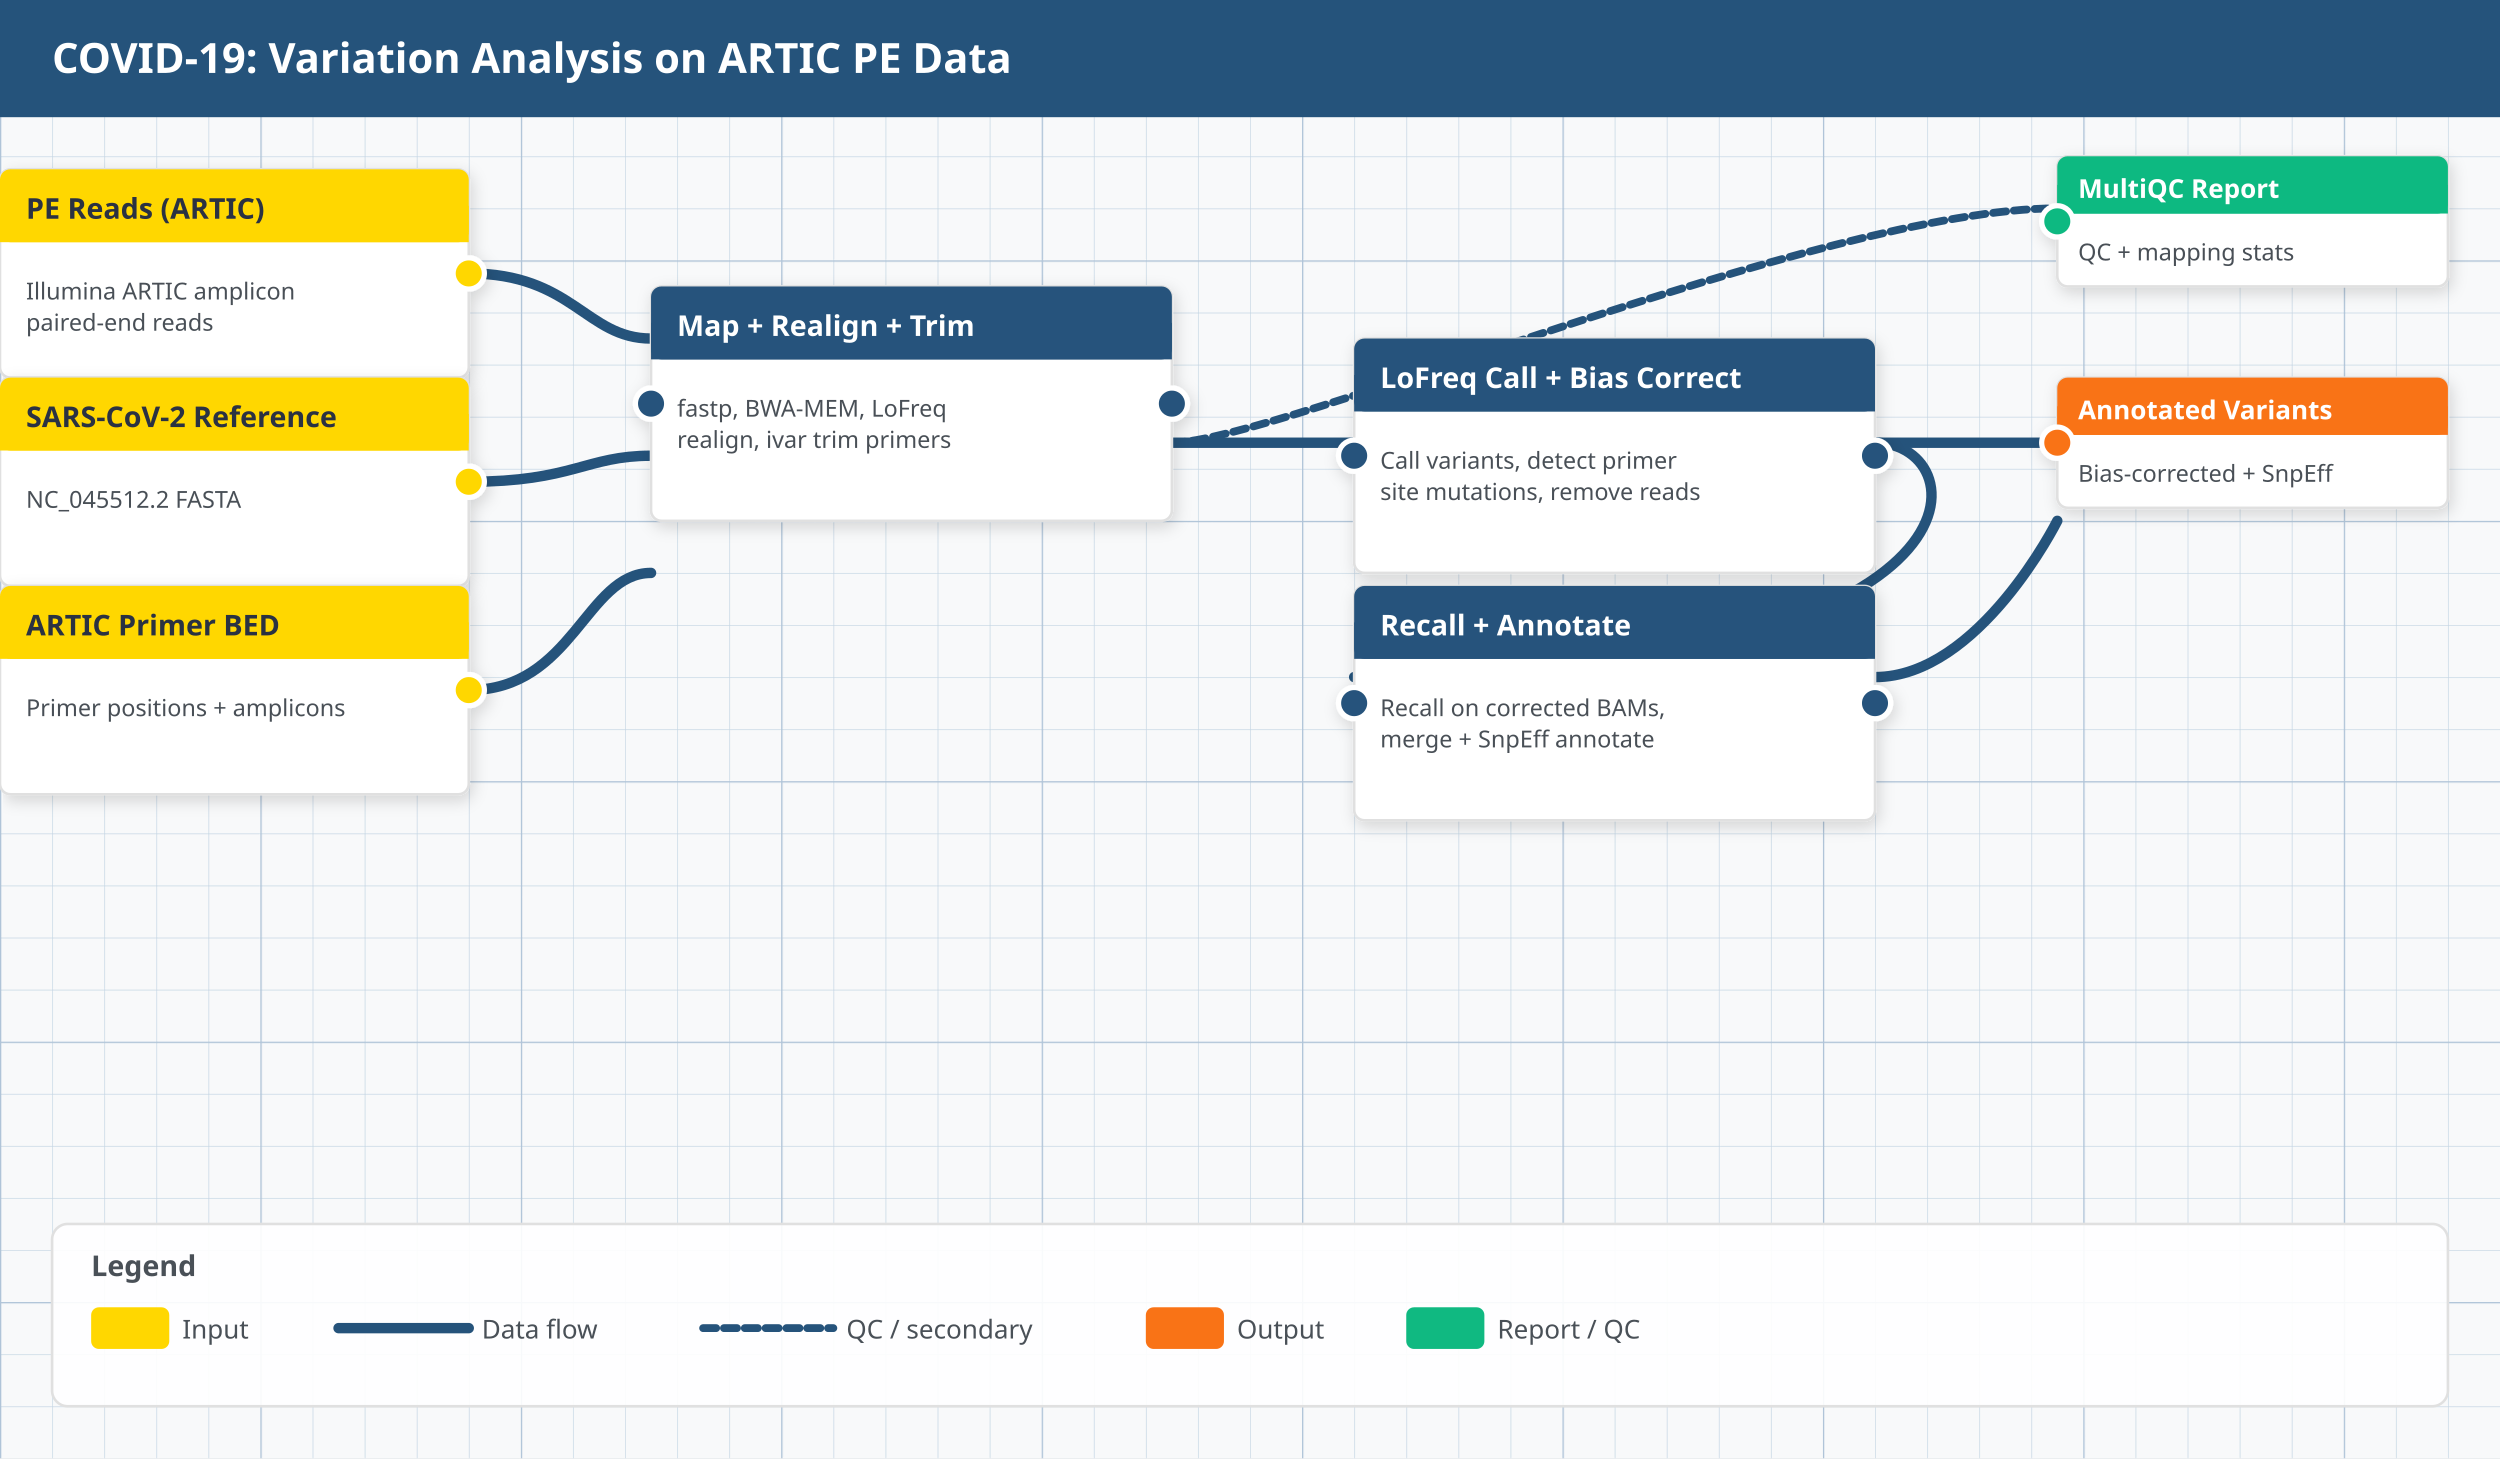
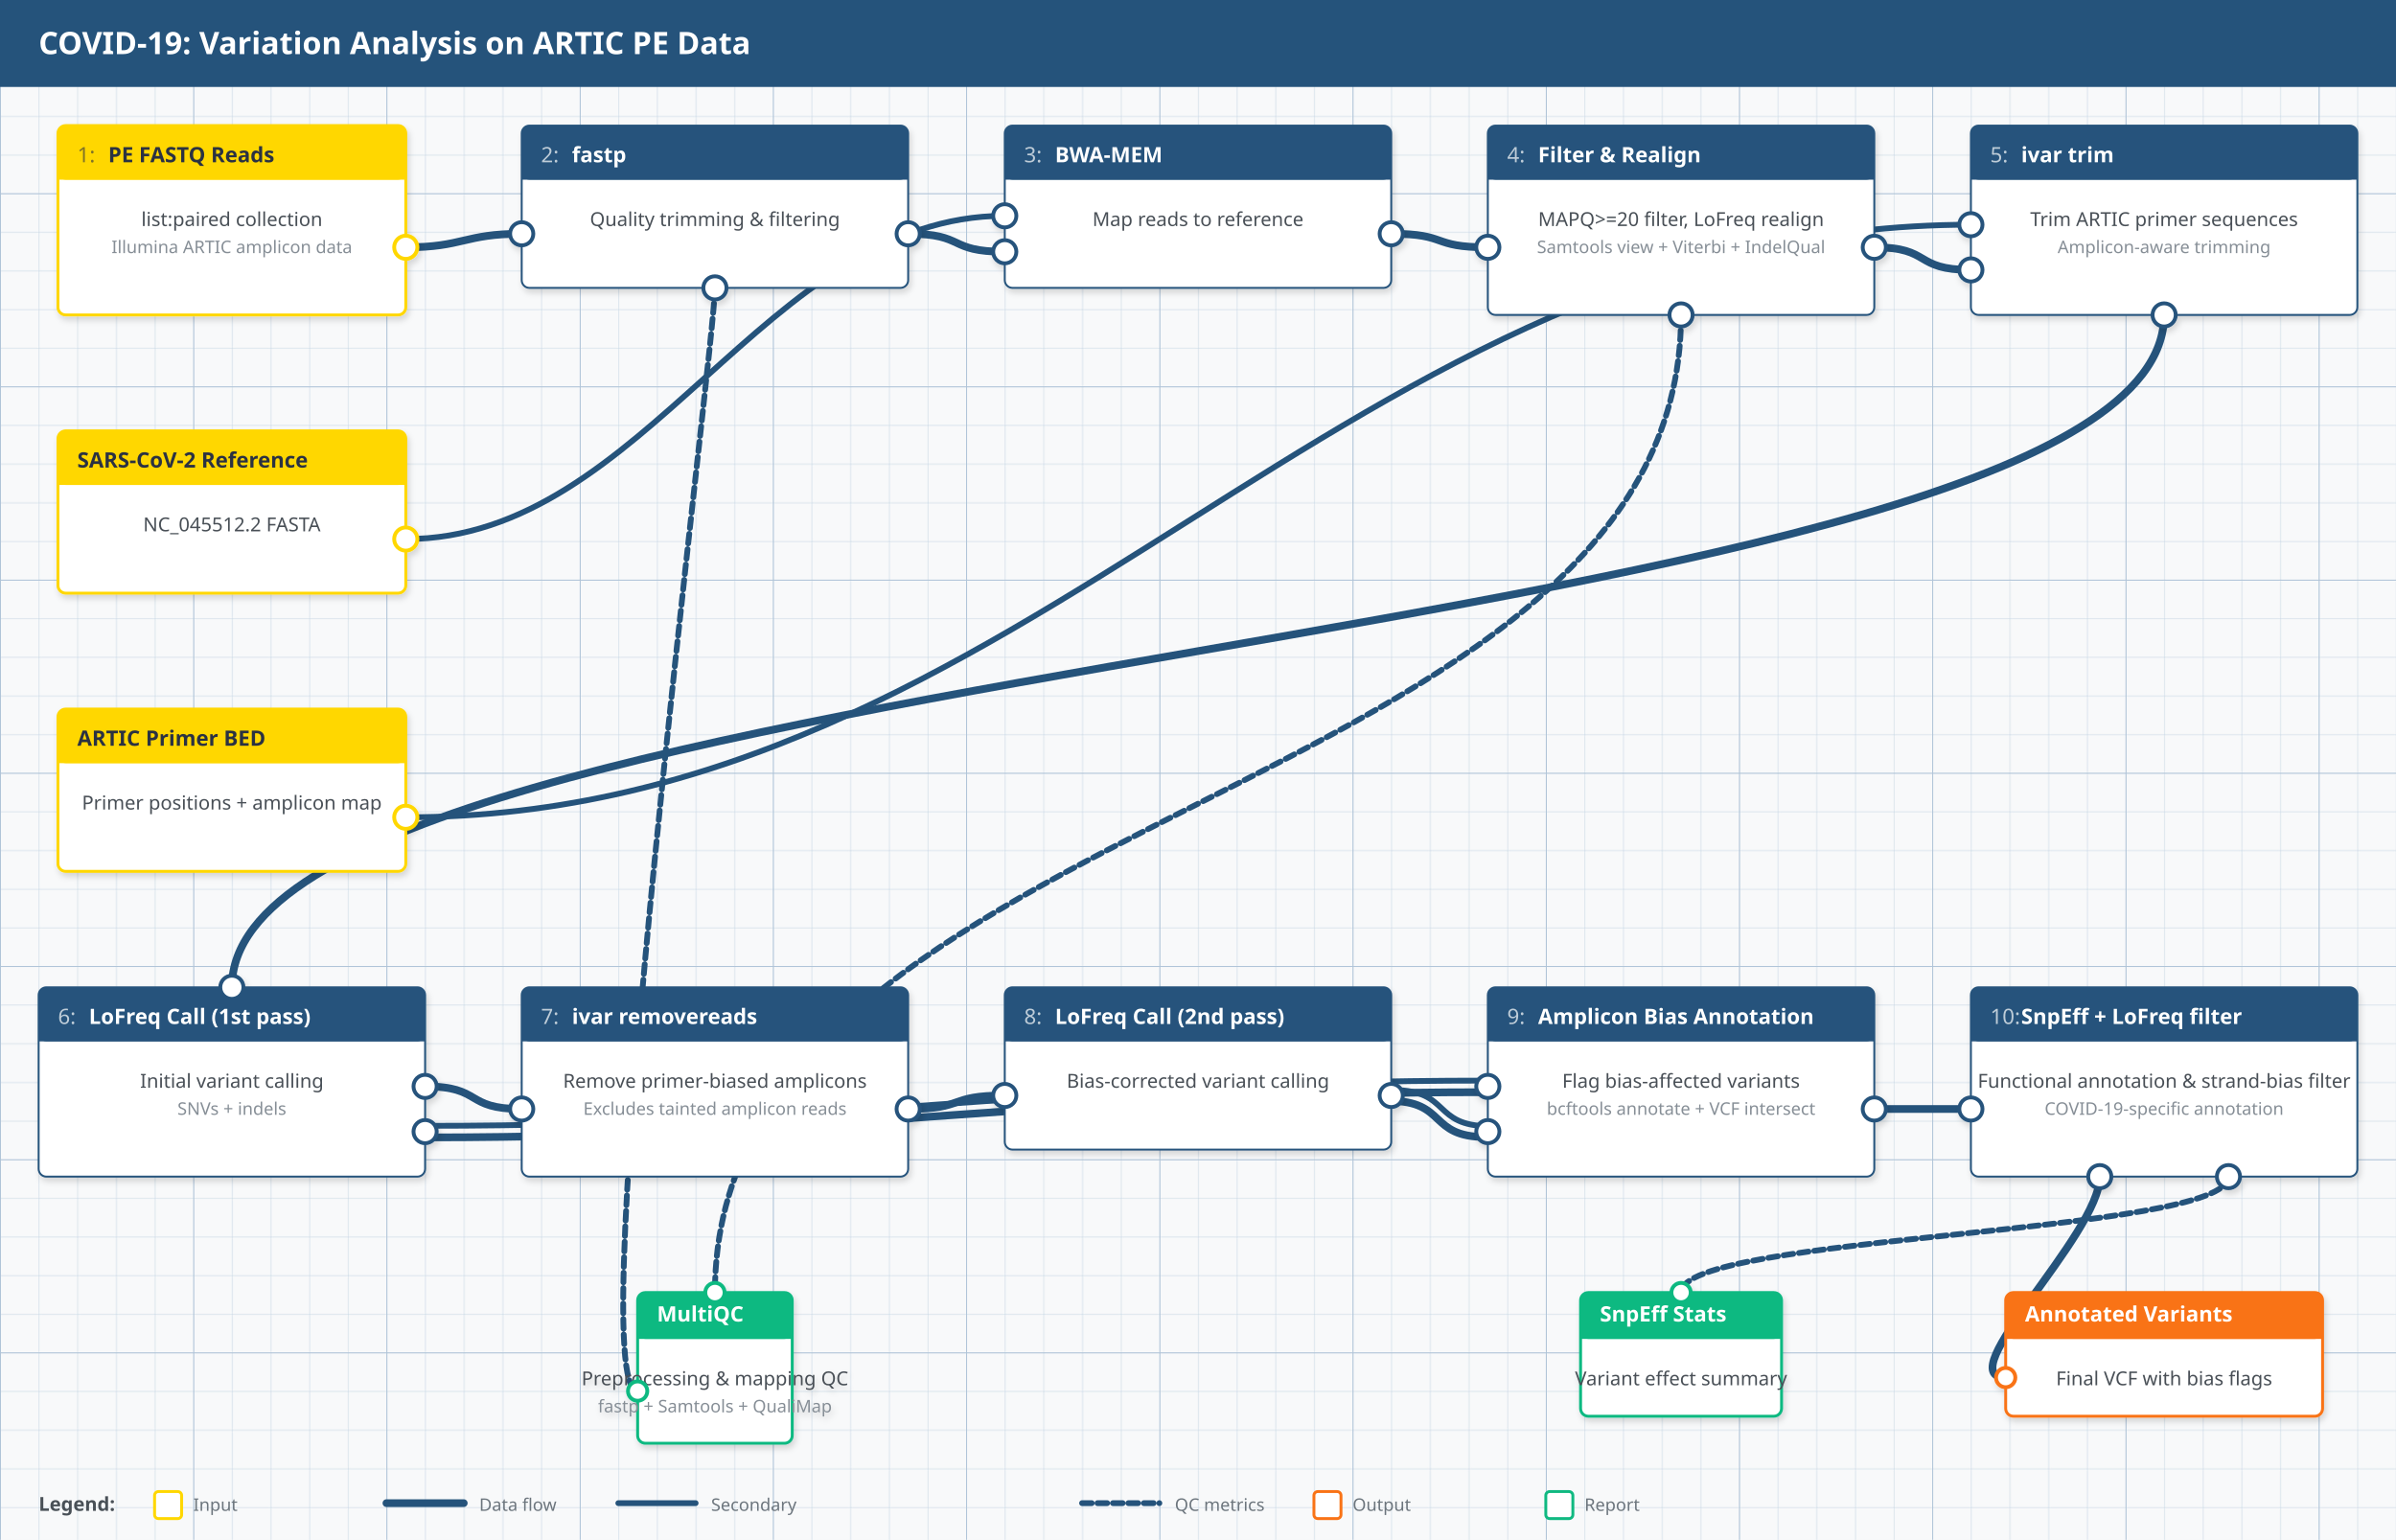
- <svg xmlns="http://www.w3.org/2000/svg" viewBox="0 0 960 560" role="img" aria-label="COVID-19 ARTIC PE variation analysis workflow diagram">
+ <svg xmlns="http://www.w3.org/2000/svg" viewBox="0 0 1240 797" aria-label="COVID-19: Variation Analysis on ARTIC PE Data" role="img">
  <defs>
-     <pattern id="grid" width="20" height="20" patternUnits="userSpaceOnUse">
+     <pattern id="wd-grid" width="20" height="20" patternUnits="userSpaceOnUse">
      <path d="M 20 0 L 0 0 0 20" fill="none" stroke="#c5d5e4" stroke-width="0.5" />
    </pattern>
-     <pattern id="grid-major" width="100" height="100" patternUnits="userSpaceOnUse">
-       <rect width="100" height="100" fill="url(#grid)" />
+     <pattern id="wd-grid-major" width="100" height="100" patternUnits="userSpaceOnUse">
+       <rect width="100" height="100" fill="url(#wd-grid)" />
      <path d="M 100 0 L 0 0 0 100" fill="none" stroke="#b0c4d8" stroke-width="1" />
    </pattern>
-     <style>
-       .connection { stroke: #25537b; stroke-width: 4; fill: none; stroke-linecap: round; }
-       .connection-qc { stroke: #25537b; stroke-width: 3; fill: none; stroke-linecap: round; stroke-dasharray: 5 3; }
-       .node-card { filter: drop-shadow(1px 2px 3px rgba(0,0,0,0.15)); }
-     </style>
+     <filter id="wd-shadow" x="-5%" y="-5%" width="115%" height="115%">
+       <feDropShadow dx="1" dy="2" stdDeviation="1.5" flood-opacity="0.15" />
+     </filter>
  </defs>
-   <rect width="960" height="560" fill="#f8f9fa" />
-   <rect width="960" height="560" fill="url(#grid-major)" />
-   <rect x="0" y="0" width="960" height="45" fill="#25537b" />
+   <rect width="1240" height="797" fill="#f8f9fa" />
+   <rect width="1240" height="797" fill="url(#wd-grid-major)" />
+   <rect x="0" y="0" width="1240" height="45" fill="#25537b" />
  <text x="20" y="28" font-family="system-ui, sans-serif" font-size="16" font-weight="600" fill="white">COVID-19: Variation Analysis on ARTIC PE Data</text>
-   <path d="M 180 105 C 220 105, 225 130, 250 130" class="connection" />
-   <path d="M 180 185 C 220 185, 225 175, 250 175" class="connection" />
-   <path d="M 180 265 C 220 265, 225 220, 250 220" class="connection" />
-   <path d="M 450 170 C 490 170, 500 170, 520 170" class="connection" />
-   <path d="M 720 170 C 760 170, 770 170, 790 170" class="connection" />
-   <path d="M 720 170 C 760 170, 770 260, 520 260" class="connection" />
-   <path d="M 720 260 C 760 260, 790 200, 790 200" class="connection" />
-   <path d="M 450 170 C 490 170, 700 80, 790 80" class="connection-qc" />
-   <g class="node-card" transform="translate(0, 65)">
-     <rect width="180" height="80" rx="4" fill="white" stroke="#e0e0e0" stroke-width="1" />
-     <rect width="180" height="28" rx="4" fill="#ffd700" />
-     <rect x="0" y="14" width="180" height="14" fill="#ffd700" />
-     <text x="10" y="19" font-family="system-ui, sans-serif" font-size="11" font-weight="600" fill="#2C3143">PE Reads (ARTIC)</text>
-     <text x="10" y="50" font-family="system-ui, sans-serif" font-size="9" fill="#495057">Illumina ARTIC amplicon</text>
-     <text x="10" y="62" font-family="system-ui, sans-serif" font-size="9" fill="#495057">paired-end reads</text>
-     <circle cx="180" cy="40" r="6" fill="#ffd700" stroke="white" stroke-width="2" />
-   </g>
-   <g class="node-card" transform="translate(0, 145)">
-     <rect width="180" height="80" rx="4" fill="white" stroke="#e0e0e0" stroke-width="1" />
-     <rect width="180" height="28" rx="4" fill="#ffd700" />
-     <rect x="0" y="14" width="180" height="14" fill="#ffd700" />
+   <path d="M 210.0 128.0 C 240.0 128.0, 240.0 121.0, 270.0 121.0" stroke="#25537b" fill="none" stroke-linecap="round" stroke-width="4" />
+   <path d="M 210.0 279.0 C 334.0 279.0, 396.0 111.7, 520.0 111.7" stroke="#25537b" fill="none" stroke-linecap="round" stroke-width="3" />
+   <path d="M 210.0 423.0 C 534.0 423.0, 696.0 116.3, 1020.0 116.3" stroke="#25537b" fill="none" stroke-linecap="round" stroke-width="3" />
+   <path d="M 470.0 121.0 C 500.0 121.0, 490.0 130.3, 520.0 130.3" stroke="#25537b" fill="none" stroke-linecap="round" stroke-width="4" />
+   <path d="M 720.0 121.0 C 750.0 121.0, 740.0 128.0, 770.0 128.0" stroke="#25537b" fill="none" stroke-linecap="round" stroke-width="4" />
+   <path d="M 970.0 128.0 C 1000.0 128.0, 990.0 139.7, 1020.0 139.7" stroke="#25537b" fill="none" stroke-linecap="round" stroke-width="4" />
+   <path d="M 1120.0 163.0 C 1120.0 337.0, 120.0 337.0, 120.0 511.0" stroke="#25537b" fill="none" stroke-linecap="round" stroke-width="4" />
+   <path d="M 220.0 562.3 C 250.0 562.3, 240.0 574.0, 270.0 574.0" stroke="#25537b" fill="none" stroke-linecap="round" stroke-width="4" />
+   <path d="M 470.0 574.0 C 500.0 574.0, 490.0 567.0, 520.0 567.0" stroke="#25537b" fill="none" stroke-linecap="round" stroke-width="4" />
+   <path d="M 220.1 588.7 C 440.1 588.7, 550.1 565.3, 770.1 565.3" stroke="#25537b" fill="none" stroke-linecap="round" stroke-width="4" />
+   <path d="M 219.9 582.7 C 439.9 582.7, 549.9 559.3, 769.9 559.3" stroke="#25537b" fill="none" stroke-linecap="round" stroke-width="3" />
+   <path d="M 719.0 569.8 C 749.0 569.8, 739.0 588.5, 769.0 588.5" stroke="#25537b" fill="none" stroke-linecap="round" stroke-width="4" />
+   <path d="M 721.0 564.2 C 751.0 564.2, 741.0 582.9, 771.0 582.9" stroke="#25537b" fill="none" stroke-linecap="round" stroke-width="3" />
+   <path d="M 970.0 574.0 C 1000.0 574.0, 990.0 574.0, 1020.0 574.0" stroke="#25537b" fill="none" stroke-linecap="round" stroke-width="4" />
+   <path d="M 1086.7 609.0 C 1086.7 639.0, 1008.0 713.0, 1038.0 713.0" stroke="#25537b" fill="none" stroke-linecap="round" stroke-width="4" />
+   <path d="M 1153.3 609.0 C 1153.3 639.0, 870.0 639.0, 870.0 669.0" stroke="#25537b" fill="none" stroke-linecap="round" stroke-width="3" stroke-dasharray="5 3" />
+   <path d="M 370.0 149.0 C 370.0 179.0, 300.0 720.0, 330.0 720.0" stroke="#25537b" fill="none" stroke-linecap="round" stroke-width="3" stroke-dasharray="5 3" />
+   <path d="M 870.0 163.0 C 870.0 416.0, 370.0 416.0, 370.0 669.0" stroke="#25537b" fill="none" stroke-linecap="round" stroke-width="3" stroke-dasharray="5 3" />
+   <g filter="url(#wd-shadow)" transform="translate(30.0, 65.0)">
+     <rect width="180.0" height="98.0" rx="4" fill="white" stroke="#ffd700" stroke-width="1.5" />
+     <rect width="180.0" height="28" rx="4" fill="#ffd700" />
+     <rect x="0" y="24" width="180.0" height="4" fill="#ffd700" />
+     <text x="10" y="19" font-family="system-ui, sans-serif" font-size="11" fill="rgba(44,49,67,0.6)">1:</text>
+     <text x="26" y="19" font-family="system-ui, sans-serif" font-size="11" font-weight="600" fill="#2C3143">PE FASTQ Reads</text>
+     <text x="90.0" y="52" text-anchor="middle" font-family="system-ui, sans-serif" font-size="10" fill="#495057">list:paired collection</text>
+     <text x="90.0" y="66" text-anchor="middle" font-family="system-ui, sans-serif" font-size="9" fill="#868e96">Illumina ARTIC amplicon data</text>
+     <circle cx="180.0" cy="63.0" r="6" fill="white" stroke="#ffd700" stroke-width="2" />
+   </g>
+   <g filter="url(#wd-shadow)" transform="translate(30.0, 223.0)">
+     <rect width="180.0" height="84.0" rx="4" fill="white" stroke="#ffd700" stroke-width="1.5" />
+     <rect width="180.0" height="28" rx="4" fill="#ffd700" />
+     <rect x="0" y="24" width="180.0" height="4" fill="#ffd700" />
    <text x="10" y="19" font-family="system-ui, sans-serif" font-size="11" font-weight="600" fill="#2C3143">SARS-CoV-2 Reference</text>
-     <text x="10" y="50" font-family="system-ui, sans-serif" font-size="9" fill="#495057">NC_045512.2 FASTA</text>
-     <circle cx="180" cy="40" r="6" fill="#ffd700" stroke="white" stroke-width="2" />
-   </g>
-   <g class="node-card" transform="translate(0, 225)">
-     <rect width="180" height="80" rx="4" fill="white" stroke="#e0e0e0" stroke-width="1" />
-     <rect width="180" height="28" rx="4" fill="#ffd700" />
-     <rect x="0" y="14" width="180" height="14" fill="#ffd700" />
+     <text x="90.0" y="52" text-anchor="middle" font-family="system-ui, sans-serif" font-size="10" fill="#495057">NC_045512.2 FASTA</text>
+     <circle cx="180.0" cy="56.0" r="6" fill="white" stroke="#ffd700" stroke-width="2" />
+   </g>
+   <g filter="url(#wd-shadow)" transform="translate(30.0, 367.0)">
+     <rect width="180.0" height="84.0" rx="4" fill="white" stroke="#ffd700" stroke-width="1.5" />
+     <rect width="180.0" height="28" rx="4" fill="#ffd700" />
+     <rect x="0" y="24" width="180.0" height="4" fill="#ffd700" />
    <text x="10" y="19" font-family="system-ui, sans-serif" font-size="11" font-weight="600" fill="#2C3143">ARTIC Primer BED</text>
-     <text x="10" y="50" font-family="system-ui, sans-serif" font-size="9" fill="#495057">Primer positions + amplicons</text>
-     <circle cx="180" cy="40" r="6" fill="#ffd700" stroke="white" stroke-width="2" />
-   </g>
-   <g class="node-card" transform="translate(250, 110)">
-     <rect width="200" height="90" rx="4" fill="white" stroke="#e0e0e0" stroke-width="1" />
-     <rect width="200" height="28" rx="4" fill="#25537b" />
-     <rect x="0" y="14" width="200" height="14" fill="#25537b" />
-     <text x="10" y="19" font-family="system-ui, sans-serif" font-size="11" font-weight="600" fill="white">Map + Realign + Trim</text>
-     <text x="10" y="50" font-family="system-ui, sans-serif" font-size="9" fill="#495057">fastp, BWA-MEM, LoFreq</text>
-     <text x="10" y="62" font-family="system-ui, sans-serif" font-size="9" fill="#495057">realign, ivar trim primers</text>
-     <circle cx="0" cy="45" r="6" fill="#25537b" stroke="white" stroke-width="2" />
-     <circle cx="200" cy="45" r="6" fill="#25537b" stroke="white" stroke-width="2" />
-   </g>
-   <g class="node-card" transform="translate(520, 130)">
-     <rect width="200" height="90" rx="4" fill="white" stroke="#e0e0e0" stroke-width="1" />
-     <rect width="200" height="28" rx="4" fill="#25537b" />
-     <rect x="0" y="14" width="200" height="14" fill="#25537b" />
-     <text x="10" y="19" font-family="system-ui, sans-serif" font-size="11" font-weight="600" fill="white">LoFreq Call + Bias Correct</text>
-     <text x="10" y="50" font-family="system-ui, sans-serif" font-size="9" fill="#495057">Call variants, detect primer</text>
-     <text x="10" y="62" font-family="system-ui, sans-serif" font-size="9" fill="#495057">site mutations, remove reads</text>
-     <circle cx="0" cy="45" r="6" fill="#25537b" stroke="white" stroke-width="2" />
-     <circle cx="200" cy="45" r="6" fill="#25537b" stroke="white" stroke-width="2" />
-   </g>
-   <g class="node-card" transform="translate(520, 225)">
-     <rect width="200" height="90" rx="4" fill="white" stroke="#e0e0e0" stroke-width="1" />
-     <rect width="200" height="28" rx="4" fill="#25537b" />
-     <rect x="0" y="14" width="200" height="14" fill="#25537b" />
-     <text x="10" y="19" font-family="system-ui, sans-serif" font-size="11" font-weight="600" fill="white">Recall + Annotate</text>
-     <text x="10" y="50" font-family="system-ui, sans-serif" font-size="9" fill="#495057">Recall on corrected BAMs,</text>
-     <text x="10" y="62" font-family="system-ui, sans-serif" font-size="9" fill="#495057">merge + SnpEff annotate</text>
-     <circle cx="0" cy="45" r="6" fill="#25537b" stroke="white" stroke-width="2" />
-     <circle cx="200" cy="45" r="6" fill="#25537b" stroke="white" stroke-width="2" />
-   </g>
-   <g class="node-card" transform="translate(790, 60)">
-     <rect width="150" height="50" rx="4" fill="white" stroke="#e0e0e0" stroke-width="1" />
-     <rect width="150" height="22" rx="4" fill="#10b981" />
-     <rect x="0" y="11" width="150" height="11" fill="#10b981" />
-     <text x="8" y="16" font-family="system-ui, sans-serif" font-size="10" font-weight="600" fill="white">MultiQC Report</text>
-     <text x="8" y="40" font-family="system-ui, sans-serif" font-size="9" fill="#495057">QC + mapping stats</text>
-     <circle cx="0" cy="25" r="6" fill="#10b981" stroke="white" stroke-width="2" />
-   </g>
-   <g class="node-card" transform="translate(790, 145)">
-     <rect width="150" height="50" rx="4" fill="white" stroke="#e0e0e0" stroke-width="1" />
-     <rect width="150" height="22" rx="4" fill="#f97316" />
-     <rect x="0" y="11" width="150" height="11" fill="#f97316" />
-     <text x="8" y="16" font-family="system-ui, sans-serif" font-size="10" font-weight="600" fill="white">Annotated Variants</text>
-     <text x="8" y="40" font-family="system-ui, sans-serif" font-size="9" fill="#495057">Bias-corrected + SnpEff</text>
-     <circle cx="0" cy="25" r="6" fill="#f97316" stroke="white" stroke-width="2" />
-   </g>
-   <g transform="translate(20, 470)">
-     <rect width="920" height="70" rx="6" fill="white" fill-opacity="0.9" stroke="#e0e0e0" />
-     <text x="15" y="20" font-family="system-ui, sans-serif" font-size="11" font-weight="600" fill="#495057">Legend</text>
-     <rect x="15" y="32" width="30" height="16" rx="3" fill="#ffd700" />
-     <text x="50" y="44" font-family="system-ui, sans-serif" font-size="10" fill="#495057">Input</text>
-     <line x1="110" y1="40" x2="160" y2="40" stroke="#25537b" stroke-width="4" stroke-linecap="round" />
-     <text x="165" y="44" font-family="system-ui, sans-serif" font-size="10" fill="#495057">Data flow</text>
-     <line x1="250" y1="40" x2="300" y2="40" stroke="#25537b" stroke-width="3" stroke-linecap="round" stroke-dasharray="5 3" />
-     <text x="305" y="44" font-family="system-ui, sans-serif" font-size="10" fill="#495057">QC / secondary</text>
-     <rect x="420" y="32" width="30" height="16" rx="3" fill="#f97316" />
-     <text x="455" y="44" font-family="system-ui, sans-serif" font-size="10" fill="#495057">Output</text>
-     <rect x="520" y="32" width="30" height="16" rx="3" fill="#10b981" />
-     <text x="555" y="44" font-family="system-ui, sans-serif" font-size="10" fill="#495057">Report / QC</text>
+     <text x="90.0" y="52" text-anchor="middle" font-family="system-ui, sans-serif" font-size="10" fill="#495057">Primer positions + amplicon map</text>
+     <circle cx="180.0" cy="56.0" r="6" fill="white" stroke="#ffd700" stroke-width="2" />
+   </g>
+   <g filter="url(#wd-shadow)" transform="translate(270.0, 65.0)">
+     <rect width="200.0" height="84.0" rx="4" fill="white" stroke="#25537b" stroke-width="1" />
+     <rect width="200.0" height="28" rx="4" fill="#25537b" />
+     <rect x="0" y="24" width="200.0" height="4" fill="#25537b" />
+     <text x="10" y="19" font-family="system-ui, sans-serif" font-size="11" fill="rgba(255,255,255,0.7)">2:</text>
+     <text x="26" y="19" font-family="system-ui, sans-serif" font-size="11" font-weight="600" fill="white">fastp</text>
+     <text x="100.0" y="52" text-anchor="middle" font-family="system-ui, sans-serif" font-size="10" fill="#495057">Quality trimming &amp; filtering</text>
+     <circle cx="0.0" cy="56.0" r="6" fill="white" stroke="#25537b" stroke-width="2" />
+     <circle cx="200.0" cy="56.0" r="6" fill="white" stroke="#25537b" stroke-width="2" />
+     <circle cx="100.0" cy="84.0" r="6" fill="white" stroke="#25537b" stroke-width="2" />
+   </g>
+   <g filter="url(#wd-shadow)" transform="translate(520.0, 65.0)">
+     <rect width="200.0" height="84.0" rx="4" fill="white" stroke="#25537b" stroke-width="1" />
+     <rect width="200.0" height="28" rx="4" fill="#25537b" />
+     <rect x="0" y="24" width="200.0" height="4" fill="#25537b" />
+     <text x="10" y="19" font-family="system-ui, sans-serif" font-size="11" fill="rgba(255,255,255,0.7)">3:</text>
+     <text x="26" y="19" font-family="system-ui, sans-serif" font-size="11" font-weight="600" fill="white">BWA-MEM</text>
+     <text x="100.0" y="52" text-anchor="middle" font-family="system-ui, sans-serif" font-size="10" fill="#495057">Map reads to reference</text>
+     <circle cx="0.0" cy="46.7" r="6" fill="white" stroke="#25537b" stroke-width="2" />
+     <circle cx="0.0" cy="65.3" r="6" fill="white" stroke="#25537b" stroke-width="2" />
+     <circle cx="200.0" cy="56.0" r="6" fill="white" stroke="#25537b" stroke-width="2" />
+   </g>
+   <g filter="url(#wd-shadow)" transform="translate(770.0, 65.0)">
+     <rect width="200.0" height="98.0" rx="4" fill="white" stroke="#25537b" stroke-width="1" />
+     <rect width="200.0" height="28" rx="4" fill="#25537b" />
+     <rect x="0" y="24" width="200.0" height="4" fill="#25537b" />
+     <text x="10" y="19" font-family="system-ui, sans-serif" font-size="11" fill="rgba(255,255,255,0.7)">4:</text>
+     <text x="26" y="19" font-family="system-ui, sans-serif" font-size="11" font-weight="600" fill="white">Filter &amp; Realign</text>
+     <text x="100.0" y="52" text-anchor="middle" font-family="system-ui, sans-serif" font-size="10" fill="#495057">MAPQ&gt;=20 filter, LoFreq realign</text>
+     <text x="100.0" y="66" text-anchor="middle" font-family="system-ui, sans-serif" font-size="9" fill="#868e96">Samtools view + Viterbi + IndelQual</text>
+     <circle cx="0.0" cy="63.0" r="6" fill="white" stroke="#25537b" stroke-width="2" />
+     <circle cx="200.0" cy="63.0" r="6" fill="white" stroke="#25537b" stroke-width="2" />
+     <circle cx="100.0" cy="98.0" r="6" fill="white" stroke="#25537b" stroke-width="2" />
+   </g>
+   <g filter="url(#wd-shadow)" transform="translate(1020.0, 65.0)">
+     <rect width="200.0" height="98.0" rx="4" fill="white" stroke="#25537b" stroke-width="1" />
+     <rect width="200.0" height="28" rx="4" fill="#25537b" />
+     <rect x="0" y="24" width="200.0" height="4" fill="#25537b" />
+     <text x="10" y="19" font-family="system-ui, sans-serif" font-size="11" fill="rgba(255,255,255,0.7)">5:</text>
+     <text x="26" y="19" font-family="system-ui, sans-serif" font-size="11" font-weight="600" fill="white">ivar trim</text>
+     <text x="100.0" y="52" text-anchor="middle" font-family="system-ui, sans-serif" font-size="10" fill="#495057">Trim ARTIC primer sequences</text>
+     <text x="100.0" y="66" text-anchor="middle" font-family="system-ui, sans-serif" font-size="9" fill="#868e96">Amplicon-aware trimming</text>
+     <circle cx="0.0" cy="51.3" r="6" fill="white" stroke="#25537b" stroke-width="2" />
+     <circle cx="0.0" cy="74.7" r="6" fill="white" stroke="#25537b" stroke-width="2" />
+     <circle cx="100.0" cy="98.0" r="6" fill="white" stroke="#25537b" stroke-width="2" />
+   </g>
+   <g filter="url(#wd-shadow)" transform="translate(20.0, 511.0)">
+     <rect width="200.0" height="98.0" rx="4" fill="white" stroke="#25537b" stroke-width="1" />
+     <rect width="200.0" height="28" rx="4" fill="#25537b" />
+     <rect x="0" y="24" width="200.0" height="4" fill="#25537b" />
+     <text x="10" y="19" font-family="system-ui, sans-serif" font-size="11" fill="rgba(255,255,255,0.7)">6:</text>
+     <text x="26" y="19" font-family="system-ui, sans-serif" font-size="11" font-weight="600" fill="white">LoFreq Call (1st pass)</text>
+     <text x="100.0" y="52" text-anchor="middle" font-family="system-ui, sans-serif" font-size="10" fill="#495057">Initial variant calling</text>
+     <text x="100.0" y="66" text-anchor="middle" font-family="system-ui, sans-serif" font-size="9" fill="#868e96">SNVs + indels</text>
+     <circle cx="100.0" cy="0.0" r="6" fill="white" stroke="#25537b" stroke-width="2" />
+     <circle cx="200.0" cy="51.3" r="6" fill="white" stroke="#25537b" stroke-width="2" />
+     <circle cx="200.0" cy="74.7" r="6" fill="white" stroke="#25537b" stroke-width="2" />
+   </g>
+   <g filter="url(#wd-shadow)" transform="translate(270.0, 511.0)">
+     <rect width="200.0" height="98.0" rx="4" fill="white" stroke="#25537b" stroke-width="1" />
+     <rect width="200.0" height="28" rx="4" fill="#25537b" />
+     <rect x="0" y="24" width="200.0" height="4" fill="#25537b" />
+     <text x="10" y="19" font-family="system-ui, sans-serif" font-size="11" fill="rgba(255,255,255,0.7)">7:</text>
+     <text x="26" y="19" font-family="system-ui, sans-serif" font-size="11" font-weight="600" fill="white">ivar removereads</text>
+     <text x="100.0" y="52" text-anchor="middle" font-family="system-ui, sans-serif" font-size="10" fill="#495057">Remove primer-biased amplicons</text>
+     <text x="100.0" y="66" text-anchor="middle" font-family="system-ui, sans-serif" font-size="9" fill="#868e96">Excludes tainted amplicon reads</text>
+     <circle cx="0.0" cy="63.0" r="6" fill="white" stroke="#25537b" stroke-width="2" />
+     <circle cx="200.0" cy="63.0" r="6" fill="white" stroke="#25537b" stroke-width="2" />
+   </g>
+   <g filter="url(#wd-shadow)" transform="translate(520.0, 511.0)">
+     <rect width="200.0" height="84.0" rx="4" fill="white" stroke="#25537b" stroke-width="1" />
+     <rect width="200.0" height="28" rx="4" fill="#25537b" />
+     <rect x="0" y="24" width="200.0" height="4" fill="#25537b" />
+     <text x="10" y="19" font-family="system-ui, sans-serif" font-size="11" fill="rgba(255,255,255,0.7)">8:</text>
+     <text x="26" y="19" font-family="system-ui, sans-serif" font-size="11" font-weight="600" fill="white">LoFreq Call (2nd pass)</text>
+     <text x="100.0" y="52" text-anchor="middle" font-family="system-ui, sans-serif" font-size="10" fill="#495057">Bias-corrected variant calling</text>
+     <circle cx="0.0" cy="56.0" r="6" fill="white" stroke="#25537b" stroke-width="2" />
+     <circle cx="200.0" cy="56.0" r="6" fill="white" stroke="#25537b" stroke-width="2" />
+   </g>
+   <g filter="url(#wd-shadow)" transform="translate(770.0, 511.0)">
+     <rect width="200.0" height="98.0" rx="4" fill="white" stroke="#25537b" stroke-width="1" />
+     <rect width="200.0" height="28" rx="4" fill="#25537b" />
+     <rect x="0" y="24" width="200.0" height="4" fill="#25537b" />
+     <text x="10" y="19" font-family="system-ui, sans-serif" font-size="11" fill="rgba(255,255,255,0.7)">9:</text>
+     <text x="26" y="19" font-family="system-ui, sans-serif" font-size="11" font-weight="600" fill="white">Amplicon Bias Annotation</text>
+     <text x="100.0" y="52" text-anchor="middle" font-family="system-ui, sans-serif" font-size="10" fill="#495057">Flag bias-affected variants</text>
+     <text x="100.0" y="66" text-anchor="middle" font-family="system-ui, sans-serif" font-size="9" fill="#868e96">bcftools annotate + VCF intersect</text>
+     <circle cx="0.0" cy="51.3" r="6" fill="white" stroke="#25537b" stroke-width="2" />
+     <circle cx="0.0" cy="74.7" r="6" fill="white" stroke="#25537b" stroke-width="2" />
+     <circle cx="200.0" cy="63.0" r="6" fill="white" stroke="#25537b" stroke-width="2" />
+   </g>
+   <g filter="url(#wd-shadow)" transform="translate(1020.0, 511.0)">
+     <rect width="200.0" height="98.0" rx="4" fill="white" stroke="#25537b" stroke-width="1" />
+     <rect width="200.0" height="28" rx="4" fill="#25537b" />
+     <rect x="0" y="24" width="200.0" height="4" fill="#25537b" />
+     <text x="10" y="19" font-family="system-ui, sans-serif" font-size="11" fill="rgba(255,255,255,0.7)">10:</text>
+     <text x="26" y="19" font-family="system-ui, sans-serif" font-size="11" font-weight="600" fill="white">SnpEff + LoFreq filter</text>
+     <text x="100.0" y="52" text-anchor="middle" font-family="system-ui, sans-serif" font-size="10" fill="#495057">Functional annotation &amp; strand-bias filter</text>
+     <text x="100.0" y="66" text-anchor="middle" font-family="system-ui, sans-serif" font-size="9" fill="#868e96">COVID-19-specific annotation</text>
+     <circle cx="0.0" cy="63.0" r="6" fill="white" stroke="#25537b" stroke-width="2" />
+     <circle cx="66.7" cy="98.0" r="6" fill="white" stroke="#25537b" stroke-width="2" />
+     <circle cx="133.3" cy="98.0" r="6" fill="white" stroke="#25537b" stroke-width="2" />
+   </g>
+   <g filter="url(#wd-shadow)" transform="translate(1038.0, 669.0)">
+     <rect width="164.0" height="64.0" rx="4" fill="white" stroke="#f97316" stroke-width="1.5" />
+     <rect width="164.0" height="24" rx="4" fill="#f97316" />
+     <rect x="0" y="20" width="164.0" height="4" fill="#f97316" />
+     <text x="10" y="15" font-family="system-ui, sans-serif" font-size="11" font-weight="600" fill="white">Annotated Variants</text>
+     <text x="82.0" y="48" text-anchor="middle" font-family="system-ui, sans-serif" font-size="10" fill="#495057">Final VCF with bias flags</text>
+     <circle cx="0.0" cy="44.0" r="5" fill="white" stroke="#f97316" stroke-width="2" />
+   </g>
+   <g filter="url(#wd-shadow)" transform="translate(818.0, 669.0)">
+     <rect width="104.0" height="64.0" rx="4" fill="white" stroke="#10b981" stroke-width="1.5" />
+     <rect width="104.0" height="24" rx="4" fill="#10b981" />
+     <rect x="0" y="20" width="104.0" height="4" fill="#10b981" />
+     <text x="10" y="15" font-family="system-ui, sans-serif" font-size="11" font-weight="600" fill="white">SnpEff Stats</text>
+     <text x="52.0" y="48" text-anchor="middle" font-family="system-ui, sans-serif" font-size="10" fill="#495057">Variant effect summary</text>
+     <circle cx="52.0" cy="0.0" r="5" fill="white" stroke="#10b981" stroke-width="2" />
+   </g>
+   <g filter="url(#wd-shadow)" transform="translate(330.0, 669.0)">
+     <rect width="80.0" height="78.0" rx="4" fill="white" stroke="#10b981" stroke-width="1.5" />
+     <rect width="80.0" height="24" rx="4" fill="#10b981" />
+     <rect x="0" y="20" width="80.0" height="4" fill="#10b981" />
+     <text x="10" y="15" font-family="system-ui, sans-serif" font-size="11" font-weight="600" fill="white">MultiQC</text>
+     <text x="40.0" y="48" text-anchor="middle" font-family="system-ui, sans-serif" font-size="10" fill="#495057">Preprocessing &amp; mapping QC</text>
+     <text x="40.0" y="62" text-anchor="middle" font-family="system-ui, sans-serif" font-size="9" fill="#868e96">fastp + Samtools + QualiMap</text>
+     <circle cx="0.0" cy="51.0" r="5" fill="white" stroke="#10b981" stroke-width="2" />
+     <circle cx="40.0" cy="0.0" r="5" fill="white" stroke="#10b981" stroke-width="2" />
+   </g>
+   <g transform="translate(20, 782)">
+     <text x="0" y="0" font-family="system-ui, sans-serif" font-size="10" font-weight="600" fill="#495057">Legend:</text>
+     <rect x="60" y="-10" width="14" height="14" rx="2" fill="white" stroke="#ffd700" stroke-width="1.5" />
+     <text x="80" y="0" font-family="system-ui, sans-serif" font-size="9" fill="#6c757d">Input</text>
+     <line x1="180" y1="-4" x2="220" y2="-4" stroke="#25537b" stroke-width="4" stroke-linecap="round" />
+     <text x="228" y="0" font-family="system-ui, sans-serif" font-size="9" fill="#6c757d">Data flow</text>
+     <line x1="300" y1="-4" x2="340" y2="-4" stroke="#25537b" stroke-width="3" stroke-linecap="round" />
+     <text x="348" y="0" font-family="system-ui, sans-serif" font-size="9" fill="#6c757d">Secondary</text>
+     <line x1="540" y1="-4" x2="580" y2="-4" stroke="#25537b" stroke-width="3" stroke-linecap="round" stroke-dasharray="5 3" />
+     <text x="588" y="0" font-family="system-ui, sans-serif" font-size="9" fill="#6c757d">QC metrics</text>
+     <rect x="660" y="-10" width="14" height="14" rx="2" fill="white" stroke="#f97316" stroke-width="1.5" />
+     <text x="680" y="0" font-family="system-ui, sans-serif" font-size="9" fill="#6c757d">Output</text>
+     <rect x="780" y="-10" width="14" height="14" rx="2" fill="white" stroke="#10b981" stroke-width="1.5" />
+     <text x="800" y="0" font-family="system-ui, sans-serif" font-size="9" fill="#6c757d">Report</text>
  </g>
</svg>
